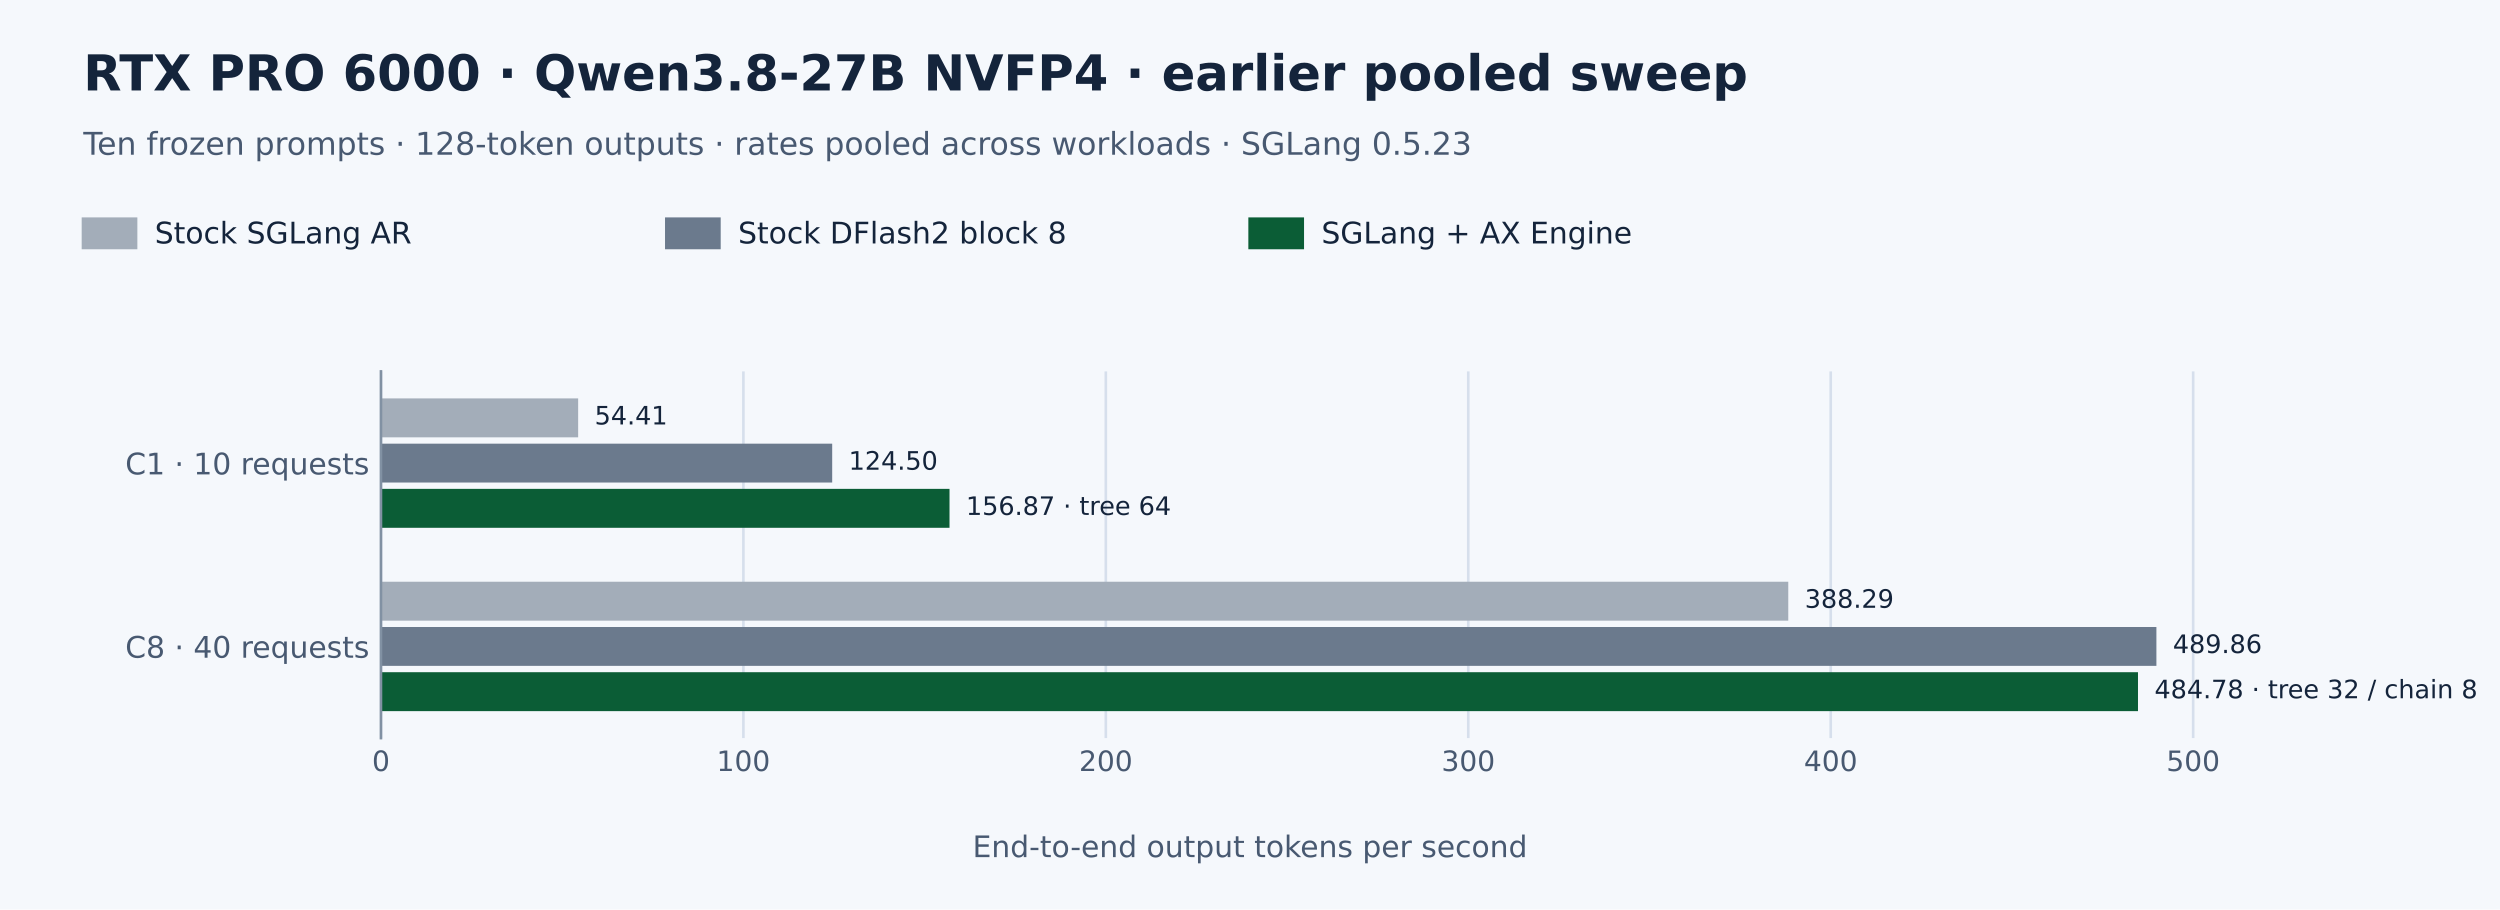
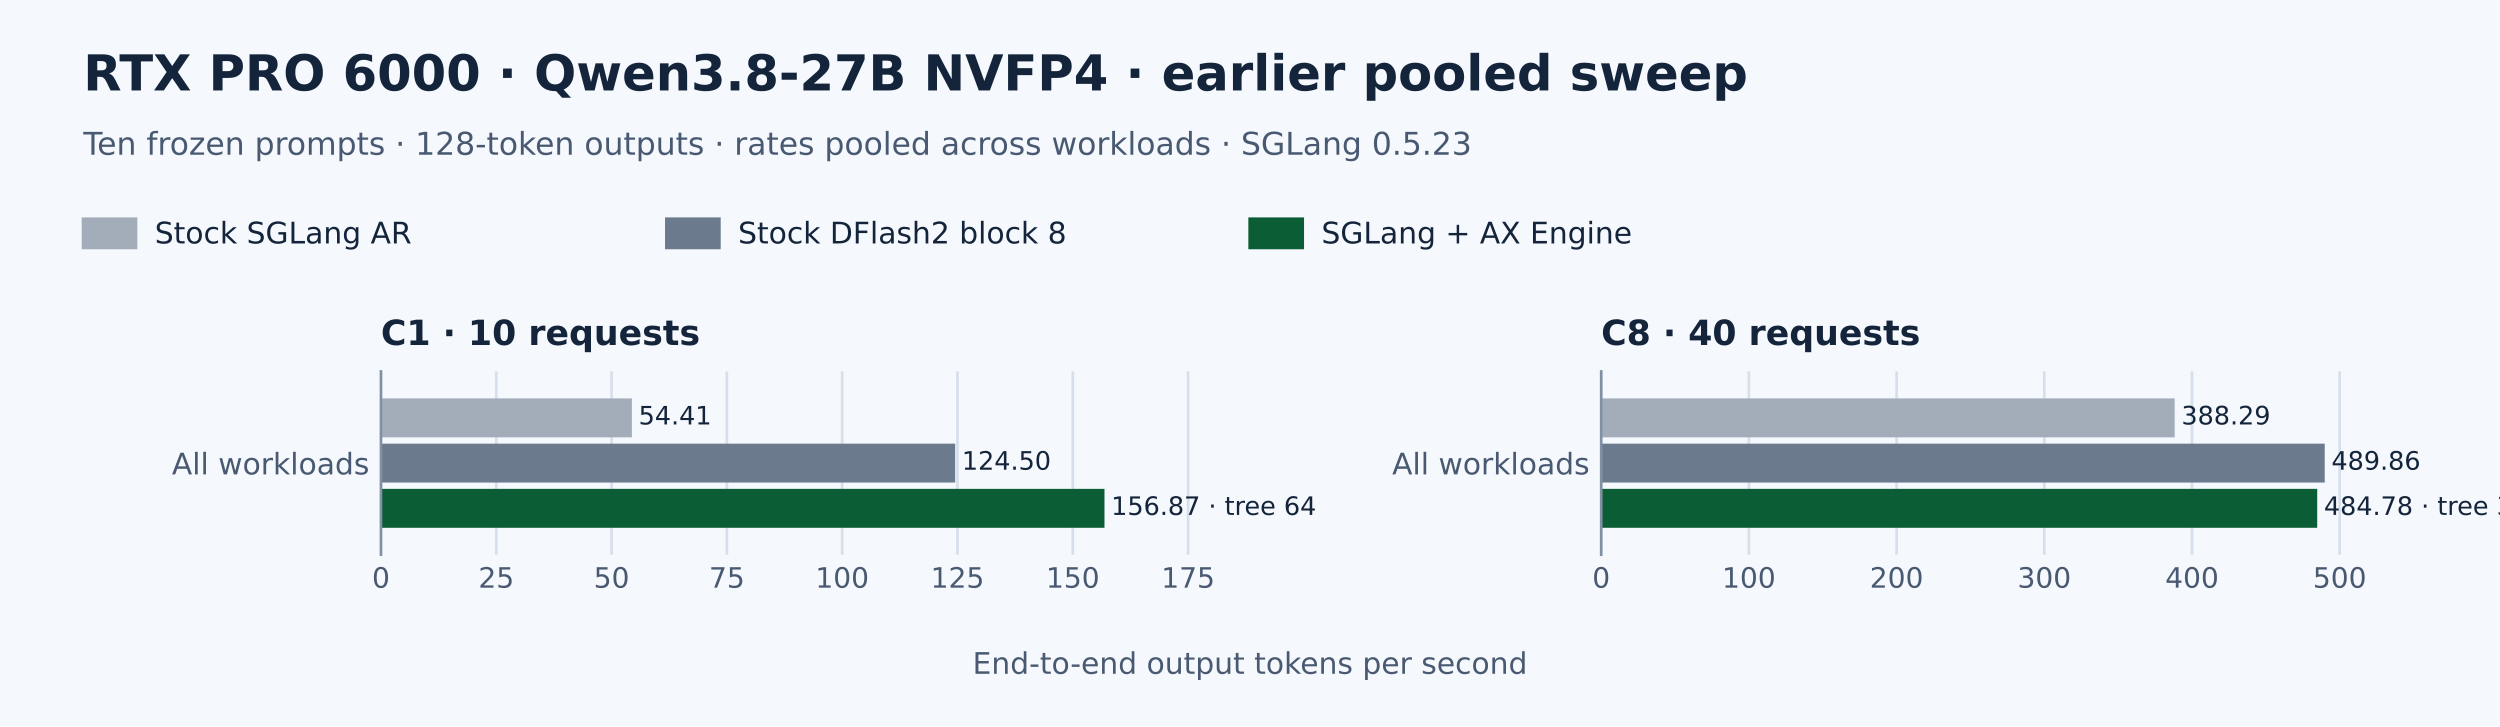
- <svg xmlns="http://www.w3.org/2000/svg" width="756pt" height="275.04pt" viewBox="0 0 756 275.04" version="1.1">
+ <svg xmlns="http://www.w3.org/2000/svg" width="756pt" height="219.6pt" viewBox="0 0 756 219.6" version="1.1">
  <defs>
    <style type="text/css">*{stroke-linejoin: round; stroke-linecap: butt}</style>
  </defs>
  <g id="figure_1">
    <g id="patch_1">
-       <path d="M 0 275.04  L 756 275.04  L 756 0  L 0 0  z " style="fill: #f5f8fc" />
+       <path d="M 0 219.6  L 756 219.6  L 756 0  L 0 0  z " style="fill: #f5f8fc" />
    </g>
    <g id="axes_1">
      <g id="patch_2">
-         <path d="M 115.2 223.2  L 738 223.2  L 738 112.32  L 115.2 112.32  z " style="fill: #f5f8fc" />
+         <path d="M 115.2 167.76  L 369 167.76  L 369 112.32  L 115.2 112.32  z " style="fill: #f5f8fc" />
      </g>
      <g id="matplotlib.axis_1">
        <g id="xtick_1">
          <g id="line2d_1">
-             <path d="M 115.2 223.2  L 115.2 112.32  " clip-path="url(#p5f9a2285f0)" style="fill: none; stroke: #d6dfec; stroke-width: 0.8; stroke-linecap: square" />
+             <path d="M 115.2 167.76  L 115.2 112.32  " clip-path="url(#pad26b8b81b)" style="fill: none; stroke: #d6dfec; stroke-width: 0.8; stroke-linecap: square" />
          </g>
          <g id="line2d_2" />
          <g id="text_1">
-             <text style="font-size: 8.5px; font-family: 'DejaVu Sans', 'Helvetica Neue', Helvetica, Arial, sans-serif; text-anchor: middle; fill: #485971" x="115.2" y="233.158" transform="rotate(-0 115.2 233.158)">0</text>
+             <text style="font-size: 8.5px; font-family: 'DejaVu Sans', 'Helvetica Neue', Helvetica, Arial, sans-serif; text-anchor: middle; fill: #485971" x="115.2" y="177.718" transform="rotate(-0 115.2 177.718)">0</text>
          </g>
        </g>
        <g id="xtick_2">
          <g id="line2d_3">
-             <path d="M 224.802 223.2  L 224.802 112.32  " clip-path="url(#p5f9a2285f0)" style="fill: none; stroke: #d6dfec; stroke-width: 0.8; stroke-linecap: square" />
+             <path d="M 150.069 167.76  L 150.069 112.32  " clip-path="url(#pad26b8b81b)" style="fill: none; stroke: #d6dfec; stroke-width: 0.8; stroke-linecap: square" />
          </g>
          <g id="line2d_4" />
          <g id="text_2">
-             <text style="font-size: 8.5px; font-family: 'DejaVu Sans', 'Helvetica Neue', Helvetica, Arial, sans-serif; text-anchor: middle; fill: #485971" x="224.802" y="233.158" transform="rotate(-0 224.802 233.158)">100</text>
+             <text style="font-size: 8.5px; font-family: 'DejaVu Sans', 'Helvetica Neue', Helvetica, Arial, sans-serif; text-anchor: middle; fill: #485971" x="150.069" y="177.718" transform="rotate(-0 150.0685 177.718)">25</text>
          </g>
        </g>
        <g id="xtick_3">
          <g id="line2d_5">
-             <path d="M 334.404 223.2  L 334.404 112.32  " clip-path="url(#p5f9a2285f0)" style="fill: none; stroke: #d6dfec; stroke-width: 0.8; stroke-linecap: square" />
+             <path d="M 184.937 167.76  L 184.937 112.32  " clip-path="url(#pad26b8b81b)" style="fill: none; stroke: #d6dfec; stroke-width: 0.8; stroke-linecap: square" />
          </g>
          <g id="line2d_6" />
          <g id="text_3">
-             <text style="font-size: 8.5px; font-family: 'DejaVu Sans', 'Helvetica Neue', Helvetica, Arial, sans-serif; text-anchor: middle; fill: #485971" x="334.404" y="233.158" transform="rotate(-0 334.4041 233.158)">200</text>
+             <text style="font-size: 8.5px; font-family: 'DejaVu Sans', 'Helvetica Neue', Helvetica, Arial, sans-serif; text-anchor: middle; fill: #485971" x="184.937" y="177.718" transform="rotate(-0 184.9371 177.718)">50</text>
          </g>
        </g>
        <g id="xtick_4">
          <g id="line2d_7">
-             <path d="M 444.006 223.2  L 444.006 112.32  " clip-path="url(#p5f9a2285f0)" style="fill: none; stroke: #d6dfec; stroke-width: 0.8; stroke-linecap: square" />
+             <path d="M 219.806 167.76  L 219.806 112.32  " clip-path="url(#pad26b8b81b)" style="fill: none; stroke: #d6dfec; stroke-width: 0.8; stroke-linecap: square" />
          </g>
          <g id="line2d_8" />
          <g id="text_4">
-             <text style="font-size: 8.5px; font-family: 'DejaVu Sans', 'Helvetica Neue', Helvetica, Arial, sans-serif; text-anchor: middle; fill: #485971" x="444.006" y="233.158" transform="rotate(-0 444.0061 233.158)">300</text>
+             <text style="font-size: 8.5px; font-family: 'DejaVu Sans', 'Helvetica Neue', Helvetica, Arial, sans-serif; text-anchor: middle; fill: #485971" x="219.806" y="177.718" transform="rotate(-0 219.8056 177.718)">75</text>
          </g>
        </g>
        <g id="xtick_5">
          <g id="line2d_9">
-             <path d="M 553.608 223.2  L 553.608 112.32  " clip-path="url(#p5f9a2285f0)" style="fill: none; stroke: #d6dfec; stroke-width: 0.8; stroke-linecap: square" />
+             <path d="M 254.674 167.76  L 254.674 112.32  " clip-path="url(#pad26b8b81b)" style="fill: none; stroke: #d6dfec; stroke-width: 0.8; stroke-linecap: square" />
          </g>
          <g id="line2d_10" />
          <g id="text_5">
-             <text style="font-size: 8.5px; font-family: 'DejaVu Sans', 'Helvetica Neue', Helvetica, Arial, sans-serif; text-anchor: middle; fill: #485971" x="553.608" y="233.158" transform="rotate(-0 553.6082 233.158)">400</text>
+             <text style="font-size: 8.5px; font-family: 'DejaVu Sans', 'Helvetica Neue', Helvetica, Arial, sans-serif; text-anchor: middle; fill: #485971" x="254.674" y="177.718" transform="rotate(-0 254.6742 177.718)">100</text>
          </g>
        </g>
        <g id="xtick_6">
          <g id="line2d_11">
-             <path d="M 663.21 223.2  L 663.21 112.32  " clip-path="url(#p5f9a2285f0)" style="fill: none; stroke: #d6dfec; stroke-width: 0.8; stroke-linecap: square" />
+             <path d="M 289.543 167.76  L 289.543 112.32  " clip-path="url(#pad26b8b81b)" style="fill: none; stroke: #d6dfec; stroke-width: 0.8; stroke-linecap: square" />
          </g>
          <g id="line2d_12" />
          <g id="text_6">
-             <text style="font-size: 8.5px; font-family: 'DejaVu Sans', 'Helvetica Neue', Helvetica, Arial, sans-serif; text-anchor: middle; fill: #485971" x="663.21" y="233.158" transform="rotate(-0 663.2102 233.158)">500</text>
+             <text style="font-size: 8.5px; font-family: 'DejaVu Sans', 'Helvetica Neue', Helvetica, Arial, sans-serif; text-anchor: middle; fill: #485971" x="289.543" y="177.718" transform="rotate(-0 289.5427 177.718)">125</text>
+           </g>
+         </g>
+         <g id="xtick_7">
+           <g id="line2d_13">
+             <path d="M 324.411 167.76  L 324.411 112.32  " clip-path="url(#pad26b8b81b)" style="fill: none; stroke: #d6dfec; stroke-width: 0.8; stroke-linecap: square" />
+           </g>
+           <g id="line2d_14" />
+           <g id="text_7">
+             <text style="font-size: 8.5px; font-family: 'DejaVu Sans', 'Helvetica Neue', Helvetica, Arial, sans-serif; text-anchor: middle; fill: #485971" x="324.411" y="177.718" transform="rotate(-0 324.4112 177.718)">150</text>
+           </g>
+         </g>
+         <g id="xtick_8">
+           <g id="line2d_15">
+             <path d="M 359.28 167.76  L 359.28 112.32  " clip-path="url(#pad26b8b81b)" style="fill: none; stroke: #d6dfec; stroke-width: 0.8; stroke-linecap: square" />
+           </g>
+           <g id="line2d_16" />
+           <g id="text_8">
+             <text style="font-size: 8.5px; font-family: 'DejaVu Sans', 'Helvetica Neue', Helvetica, Arial, sans-serif; text-anchor: middle; fill: #485971" x="359.28" y="177.718" transform="rotate(-0 359.2798 177.718)">175</text>
          </g>
        </g>
      </g>
      <g id="matplotlib.axis_2">
        <g id="ytick_1">
-           <g id="line2d_13" />
-           <g id="text_7">
-             <text style="font-size: 9px; font-family: 'DejaVu Sans', 'Helvetica Neue', Helvetica, Arial, sans-serif; text-anchor: end; fill: #485971" x="111.7" y="143.459" transform="rotate(-0 111.7 143.4589)">C1 · 10 requests</text>
-           </g>
-         </g>
+           <g id="line2d_17" />
+           <g id="text_9">
+             <text style="font-size: 9px; font-family: 'DejaVu Sans', 'Helvetica Neue', Helvetica, Arial, sans-serif; text-anchor: end; fill: #485971" x="111.7" y="143.459" transform="rotate(-0 111.7 143.4593)">All workloads</text>
+           </g>
+         </g>
+       </g>
+       <g id="patch_3">
+         <path d="M 115.2 120.478  L 191.088 120.478  L 191.088 132.242  L 115.2 132.242  z " clip-path="url(#pad26b8b81b)" style="fill: #a3adb9" />
+       </g>
+       <g id="patch_4">
+         <path d="M 115.2 134.158  L 288.845 134.158  L 288.845 145.922  L 115.2 145.922  z " clip-path="url(#pad26b8b81b)" style="fill: #6b7a8d" />
+       </g>
+       <g id="patch_5">
+         <path d="M 115.2 147.838  L 333.993 147.838  L 333.993 159.602  L 115.2 159.602  z " clip-path="url(#pad26b8b81b)" style="fill: #0b5d36" />
+       </g>
+       <g id="patch_6">
+         <path d="M 115.2 167.76  L 115.2 112.32  " style="fill: none; stroke: #8191a3; stroke-width: 0.8; stroke-linejoin: miter; stroke-linecap: square" />
+       </g>
+       <g id="text_10">
+         <text style="font-size: 7.7px; font-family: 'DejaVu Sans', 'Helvetica Neue', Helvetica, Arial, sans-serif; text-anchor: start; fill: #14243b" x="193.118" y="128.36" transform="rotate(-0 193.1183 128.3602)">54.41</text>
+       </g>
+       <g id="text_11">
+         <text style="font-size: 7.7px; font-family: 'DejaVu Sans', 'Helvetica Neue', Helvetica, Arial, sans-serif; text-anchor: start; fill: #14243b" x="290.876" y="142.04" transform="rotate(-0 290.8757 142.0402)">124.50</text>
+       </g>
+       <g id="text_12">
+         <text style="font-size: 7.7px; font-family: 'DejaVu Sans', 'Helvetica Neue', Helvetica, Arial, sans-serif; text-anchor: start; fill: #14243b" x="336.024" y="155.72" transform="rotate(-0 336.0235 155.7202)">156.87 · tree 64</text>
+       </g>
+       <g id="text_13">
+         <text style="font-weight: 700; font-size: 10.5px; font-family: 'DejaVu Sans', 'Helvetica Neue', Helvetica, Arial, sans-serif; text-anchor: start; fill: #14243b" x="115.2" y="104.32" transform="rotate(-0 115.2 104.32)">C1 · 10 requests</text>
+       </g>
+     </g>
+     <g id="axes_2">
+       <g id="patch_7">
+         <path d="M 484.2 167.76  L 738 167.76  L 738 112.32  L 484.2 112.32  z " style="fill: #f5f8fc" />
+       </g>
+       <g id="matplotlib.axis_3">
+         <g id="xtick_9">
+           <g id="line2d_18">
+             <path d="M 484.2 167.76  L 484.2 112.32  " clip-path="url(#p85a5240b3b)" style="fill: none; stroke: #d6dfec; stroke-width: 0.8; stroke-linecap: square" />
+           </g>
+           <g id="line2d_19" />
+           <g id="text_14">
+             <text style="font-size: 8.5px; font-family: 'DejaVu Sans', 'Helvetica Neue', Helvetica, Arial, sans-serif; text-anchor: middle; fill: #485971" x="484.2" y="177.718" transform="rotate(-0 484.2 177.718)">0</text>
+           </g>
+         </g>
+         <g id="xtick_10">
+           <g id="line2d_20">
+             <path d="M 528.864 167.76  L 528.864 112.32  " clip-path="url(#p85a5240b3b)" style="fill: none; stroke: #d6dfec; stroke-width: 0.8; stroke-linecap: square" />
+           </g>
+           <g id="line2d_21" />
+           <g id="text_15">
+             <text style="font-size: 8.5px; font-family: 'DejaVu Sans', 'Helvetica Neue', Helvetica, Arial, sans-serif; text-anchor: middle; fill: #485971" x="528.864" y="177.718" transform="rotate(-0 528.8644 177.718)">100</text>
+           </g>
+         </g>
+         <g id="xtick_11">
+           <g id="line2d_22">
+             <path d="M 573.529 167.76  L 573.529 112.32  " clip-path="url(#p85a5240b3b)" style="fill: none; stroke: #d6dfec; stroke-width: 0.8; stroke-linecap: square" />
+           </g>
+           <g id="line2d_23" />
+           <g id="text_16">
+             <text style="font-size: 8.5px; font-family: 'DejaVu Sans', 'Helvetica Neue', Helvetica, Arial, sans-serif; text-anchor: middle; fill: #485971" x="573.529" y="177.718" transform="rotate(-0 573.5288 177.718)">200</text>
+           </g>
+         </g>
+         <g id="xtick_12">
+           <g id="line2d_24">
+             <path d="M 618.193 167.76  L 618.193 112.32  " clip-path="url(#p85a5240b3b)" style="fill: none; stroke: #d6dfec; stroke-width: 0.8; stroke-linecap: square" />
+           </g>
+           <g id="line2d_25" />
+           <g id="text_17">
+             <text style="font-size: 8.5px; font-family: 'DejaVu Sans', 'Helvetica Neue', Helvetica, Arial, sans-serif; text-anchor: middle; fill: #485971" x="618.193" y="177.718" transform="rotate(-0 618.1932 177.718)">300</text>
+           </g>
+         </g>
+         <g id="xtick_13">
+           <g id="line2d_26">
+             <path d="M 662.858 167.76  L 662.858 112.32  " clip-path="url(#p85a5240b3b)" style="fill: none; stroke: #d6dfec; stroke-width: 0.8; stroke-linecap: square" />
+           </g>
+           <g id="line2d_27" />
+           <g id="text_18">
+             <text style="font-size: 8.5px; font-family: 'DejaVu Sans', 'Helvetica Neue', Helvetica, Arial, sans-serif; text-anchor: middle; fill: #485971" x="662.858" y="177.718" transform="rotate(-0 662.8577 177.718)">400</text>
+           </g>
+         </g>
+         <g id="xtick_14">
+           <g id="line2d_28">
+             <path d="M 707.522 167.76  L 707.522 112.32  " clip-path="url(#p85a5240b3b)" style="fill: none; stroke: #d6dfec; stroke-width: 0.8; stroke-linecap: square" />
+           </g>
+           <g id="line2d_29" />
+           <g id="text_19">
+             <text style="font-size: 8.5px; font-family: 'DejaVu Sans', 'Helvetica Neue', Helvetica, Arial, sans-serif; text-anchor: middle; fill: #485971" x="707.522" y="177.718" transform="rotate(-0 707.5221 177.718)">500</text>
+           </g>
+         </g>
+       </g>
+       <g id="matplotlib.axis_4">
        <g id="ytick_2">
-           <g id="line2d_14" />
-           <g id="text_8">
-             <text style="font-size: 9px; font-family: 'DejaVu Sans', 'Helvetica Neue', Helvetica, Arial, sans-serif; text-anchor: end; fill: #485971" x="111.7" y="198.899" transform="rotate(-0 111.7 198.8989)">C8 · 40 requests</text>
-           </g>
-         </g>
-       </g>
-       <g id="patch_3">
-         <path d="M 115.2 120.478  L 174.834 120.478  L 174.834 132.242  L 115.2 132.242  z " clip-path="url(#p5f9a2285f0)" style="fill: #a3adb9" />
-       </g>
-       <g id="patch_4">
-         <path d="M 115.2 134.158  L 251.655 134.158  L 251.655 145.922  L 115.2 145.922  z " clip-path="url(#p5f9a2285f0)" style="fill: #6b7a8d" />
-       </g>
-       <g id="patch_5">
-         <path d="M 115.2 147.838  L 287.133 147.838  L 287.133 159.602  L 115.2 159.602  z " clip-path="url(#p5f9a2285f0)" style="fill: #0b5d36" />
-       </g>
-       <g id="patch_6">
-         <path d="M 115.2 175.918  L 540.774 175.918  L 540.774 187.682  L 115.2 187.682  z " clip-path="url(#p5f9a2285f0)" style="fill: #a3adb9" />
-       </g>
-       <g id="patch_7">
-         <path d="M 115.2 189.598  L 652.097 189.598  L 652.097 201.362  L 115.2 201.362  z " clip-path="url(#p5f9a2285f0)" style="fill: #6b7a8d" />
+           <g id="line2d_30" />
+           <g id="text_20">
+             <text style="font-size: 9px; font-family: 'DejaVu Sans', 'Helvetica Neue', Helvetica, Arial, sans-serif; text-anchor: end; fill: #485971" x="480.7" y="143.459" transform="rotate(-0 480.7 143.4593)">All workloads</text>
+           </g>
+         </g>
      </g>
      <g id="patch_8">
-         <path d="M 115.2 203.278  L 646.529 203.278  L 646.529 215.042  L 115.2 215.042  z " clip-path="url(#p5f9a2285f0)" style="fill: #0b5d36" />
+         <path d="M 484.2 120.478  L 657.627 120.478  L 657.627 132.242  L 484.2 132.242  z " clip-path="url(#p85a5240b3b)" style="fill: #a3adb9" />
      </g>
      <g id="patch_9">
-         <path d="M 115.2 223.2  L 115.2 112.32  " style="fill: none; stroke: #8191a3; stroke-width: 0.8; stroke-linejoin: miter; stroke-linecap: square" />
-       </g>
-       <g id="text_9">
-         <text style="font-size: 7.7px; font-family: 'DejaVu Sans', 'Helvetica Neue', Helvetica, Arial, sans-serif; text-anchor: start; fill: #14243b" x="179.817" y="128.36" transform="rotate(-0 179.8169 128.3602)">54.41</text>
-       </g>
-       <g id="text_10">
-         <text style="font-size: 7.7px; font-family: 'DejaVu Sans', 'Helvetica Neue', Helvetica, Arial, sans-serif; text-anchor: start; fill: #14243b" x="256.637" y="142.04" transform="rotate(-0 256.6369 142.0402)">124.50</text>
-       </g>
-       <g id="text_11">
-         <text style="font-size: 7.7px; font-family: 'DejaVu Sans', 'Helvetica Neue', Helvetica, Arial, sans-serif; text-anchor: start; fill: #14243b" x="292.115" y="155.72" transform="rotate(-0 292.1151 155.7202)">156.87 · tree 64</text>
-       </g>
-       <g id="text_12">
-         <text style="font-size: 7.7px; font-family: 'DejaVu Sans', 'Helvetica Neue', Helvetica, Arial, sans-serif; text-anchor: start; fill: #14243b" x="545.756" y="183.8" transform="rotate(-0 545.7562 183.8002)">388.29</text>
-       </g>
-       <g id="text_13">
-         <text style="font-size: 7.7px; font-family: 'DejaVu Sans', 'Helvetica Neue', Helvetica, Arial, sans-serif; text-anchor: start; fill: #14243b" x="657.079" y="197.48" transform="rotate(-0 657.079 197.4802)">489.86</text>
-       </g>
-       <g id="text_14">
-         <text style="font-size: 7.7px; font-family: 'DejaVu Sans', 'Helvetica Neue', Helvetica, Arial, sans-serif; text-anchor: start; fill: #14243b" x="651.511" y="211.16" transform="rotate(-0 651.5112 211.1605)">484.78 · tree 32 / chain 8</text>
-       </g>
-     </g>
-     <g id="patch_10">
+         <path d="M 484.2 134.158  L 702.993 134.158  L 702.993 145.922  L 484.2 145.922  z " clip-path="url(#p85a5240b3b)" style="fill: #6b7a8d" />
+       </g>
+       <g id="patch_10">
+         <path d="M 484.2 147.838  L 700.724 147.838  L 700.724 159.602  L 484.2 159.602  z " clip-path="url(#p85a5240b3b)" style="fill: #0b5d36" />
+       </g>
+       <g id="patch_11">
+         <path d="M 484.2 167.76  L 484.2 112.32  " style="fill: none; stroke: #8191a3; stroke-width: 0.8; stroke-linejoin: miter; stroke-linecap: square" />
+       </g>
+       <g id="text_21">
+         <text style="font-size: 7.7px; font-family: 'DejaVu Sans', 'Helvetica Neue', Helvetica, Arial, sans-serif; text-anchor: start; fill: #14243b" x="659.658" y="128.36" transform="rotate(-0 659.6579 128.3602)">388.29</text>
+       </g>
+       <g id="text_22">
+         <text style="font-size: 7.7px; font-family: 'DejaVu Sans', 'Helvetica Neue', Helvetica, Arial, sans-serif; text-anchor: start; fill: #14243b" x="705.024" y="142.04" transform="rotate(-0 705.0235 142.0402)">489.86</text>
+       </g>
+       <g id="text_23">
+         <text style="font-size: 7.7px; font-family: 'DejaVu Sans', 'Helvetica Neue', Helvetica, Arial, sans-serif; text-anchor: start; fill: #14243b" x="702.755" y="155.72" transform="rotate(-0 702.7546 155.7205)">484.78 · tree 32 / chain 8</text>
+       </g>
+       <g id="text_24">
+         <text style="font-weight: 700; font-size: 10.5px; font-family: 'DejaVu Sans', 'Helvetica Neue', Helvetica, Arial, sans-serif; text-anchor: start; fill: #14243b" x="484.2" y="104.32" transform="rotate(-0 484.2 104.32)">C8 · 40 requests</text>
+       </g>
+     </g>
+     <g id="patch_12">
      <path d="M 25.2 74.88  L 41.04 74.88  L 41.04 66.24  L 25.2 66.24  z " style="fill: #a3adb9; stroke: #a3adb9; stroke-linejoin: miter" />
    </g>
-     <g id="patch_11">
+     <g id="patch_13">
      <path d="M 201.6 74.88  L 217.44 74.88  L 217.44 66.24  L 201.6 66.24  z " style="fill: #6b7a8d; stroke: #6b7a8d; stroke-linejoin: miter" />
    </g>
-     <g id="patch_12">
+     <g id="patch_14">
      <path d="M 378 74.88  L 393.84 74.88  L 393.84 66.24  L 378 66.24  z " style="fill: #0b5d36; stroke: #0b5d36; stroke-linejoin: miter" />
    </g>
-     <g id="text_15">
+     <g id="text_25">
      <text style="font-weight: 700; font-size: 15px; font-family: 'DejaVu Sans', 'Helvetica Neue', Helvetica, Arial, sans-serif; text-anchor: start; fill: #14243b" x="25.2" y="27.36" transform="rotate(-0 25.2 27.36)">RTX PRO 6000 · Qwen3.8-27B NVFP4 · earlier pooled sweep</text>
    </g>
-     <g id="text_16">
+     <g id="text_26">
      <text style="font-size: 9.5px; font-family: 'DejaVu Sans', 'Helvetica Neue', Helvetica, Arial, sans-serif; text-anchor: start; fill: #485971" x="25.2" y="46.8" transform="rotate(-0 25.2 46.8)">Ten frozen prompts · 128-token outputs · rates pooled across workloads · SGLang 0.5.23</text>
    </g>
-     <g id="text_17">
+     <g id="text_27">
      <text style="font-size: 9px; font-family: 'DejaVu Sans', 'Helvetica Neue', Helvetica, Arial, sans-serif; text-anchor: start; fill: #14243b" x="46.8" y="73.618" transform="rotate(-0 46.8 73.61824)">Stock SGLang AR</text>
    </g>
-     <g id="text_18">
+     <g id="text_28">
      <text style="font-size: 9px; font-family: 'DejaVu Sans', 'Helvetica Neue', Helvetica, Arial, sans-serif; text-anchor: start; fill: #14243b" x="223.2" y="73.618" transform="rotate(-0 223.2 73.61824)">Stock DFlash2 block 8</text>
    </g>
-     <g id="text_19">
+     <g id="text_29">
      <text style="font-size: 9px; font-family: 'DejaVu Sans', 'Helvetica Neue', Helvetica, Arial, sans-serif; text-anchor: start; fill: #14243b" x="399.6" y="73.618" transform="rotate(-0 399.6 73.61824)">SGLang + AX Engine</text>
    </g>
-     <g id="text_20">
-       <text style="font-size: 9px; font-family: 'DejaVu Sans', 'Helvetica Neue', Helvetica, Arial, sans-serif; text-anchor: middle; fill: #485971" x="378" y="259.2" transform="rotate(-0 378 259.2)">End-to-end output tokens per second</text>
+     <g id="text_30">
+       <text style="font-size: 9px; font-family: 'DejaVu Sans', 'Helvetica Neue', Helvetica, Arial, sans-serif; text-anchor: middle; fill: #485971" x="378" y="203.76" transform="rotate(-0 378 203.76)">End-to-end output tokens per second</text>
    </g>
  </g>
  <defs>
-     <clipPath id="p5f9a2285f0">
-       <rect x="115.2" y="112.32" width="622.8" height="110.88" />
+     <clipPath id="pad26b8b81b">
+       <rect x="115.2" y="112.32" width="253.8" height="55.44" />
+     </clipPath>
+     <clipPath id="p85a5240b3b">
+       <rect x="484.2" y="112.32" width="253.8" height="55.44" />
    </clipPath>
  </defs>
</svg>
